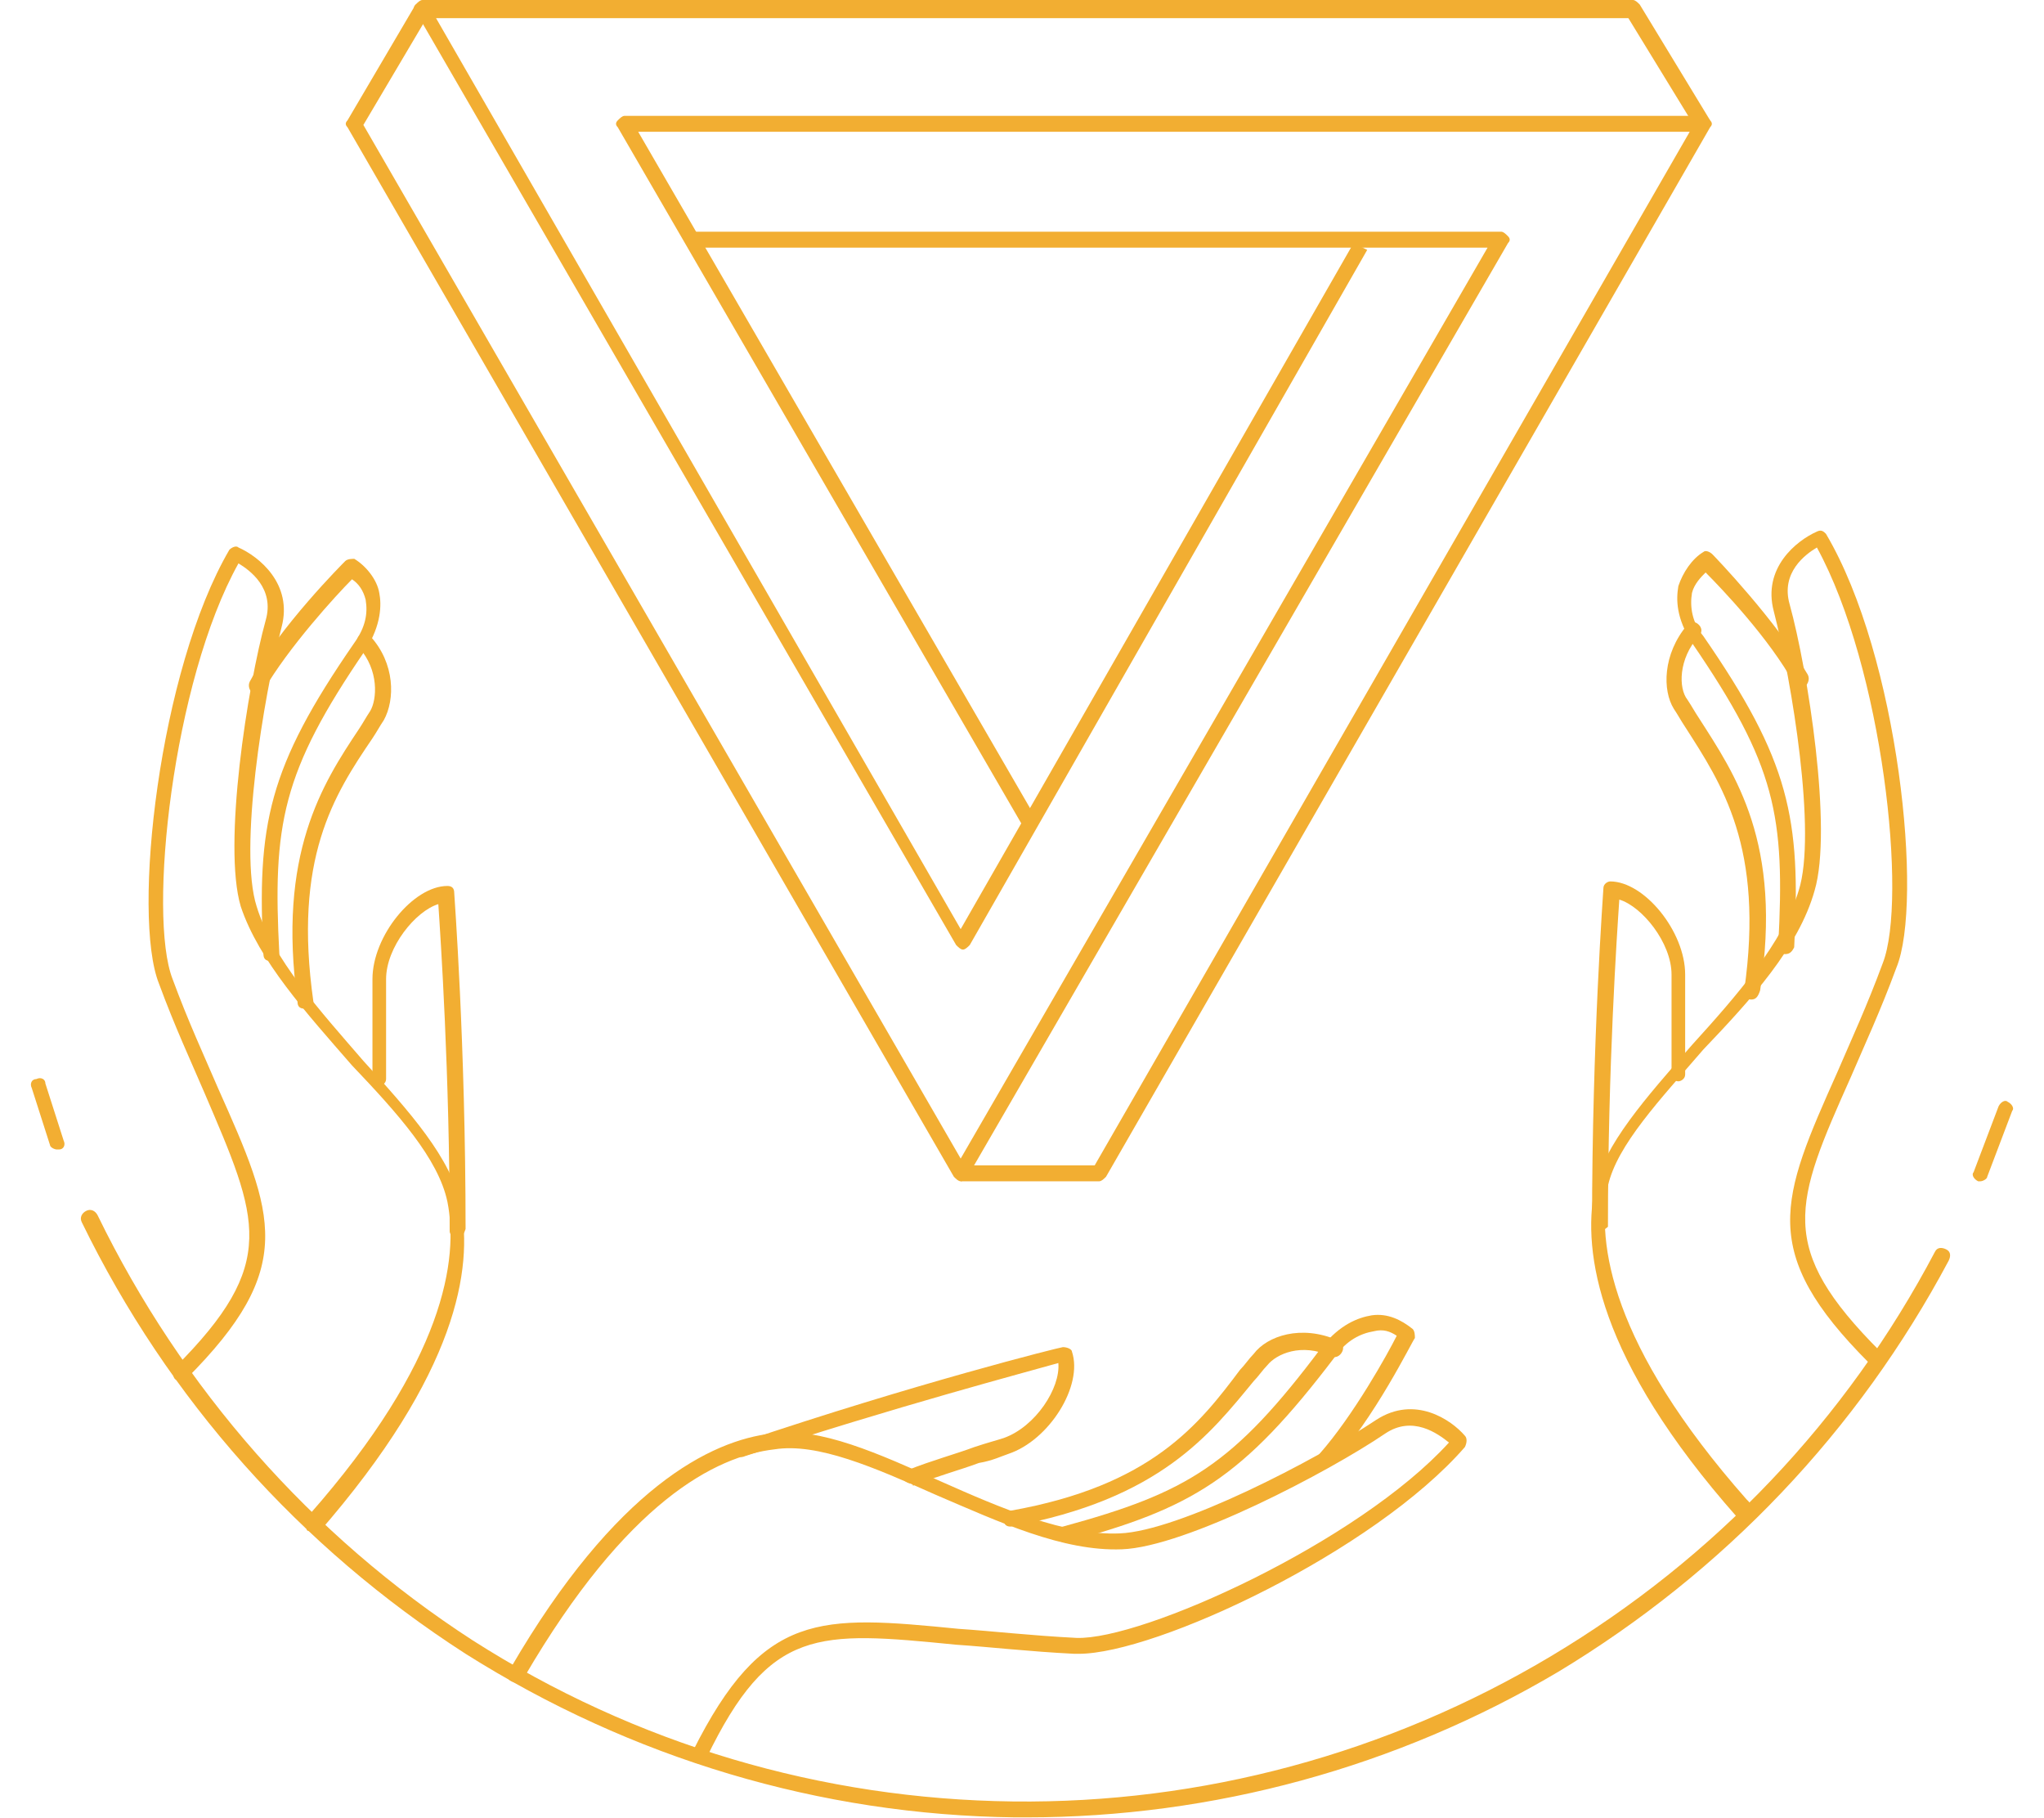
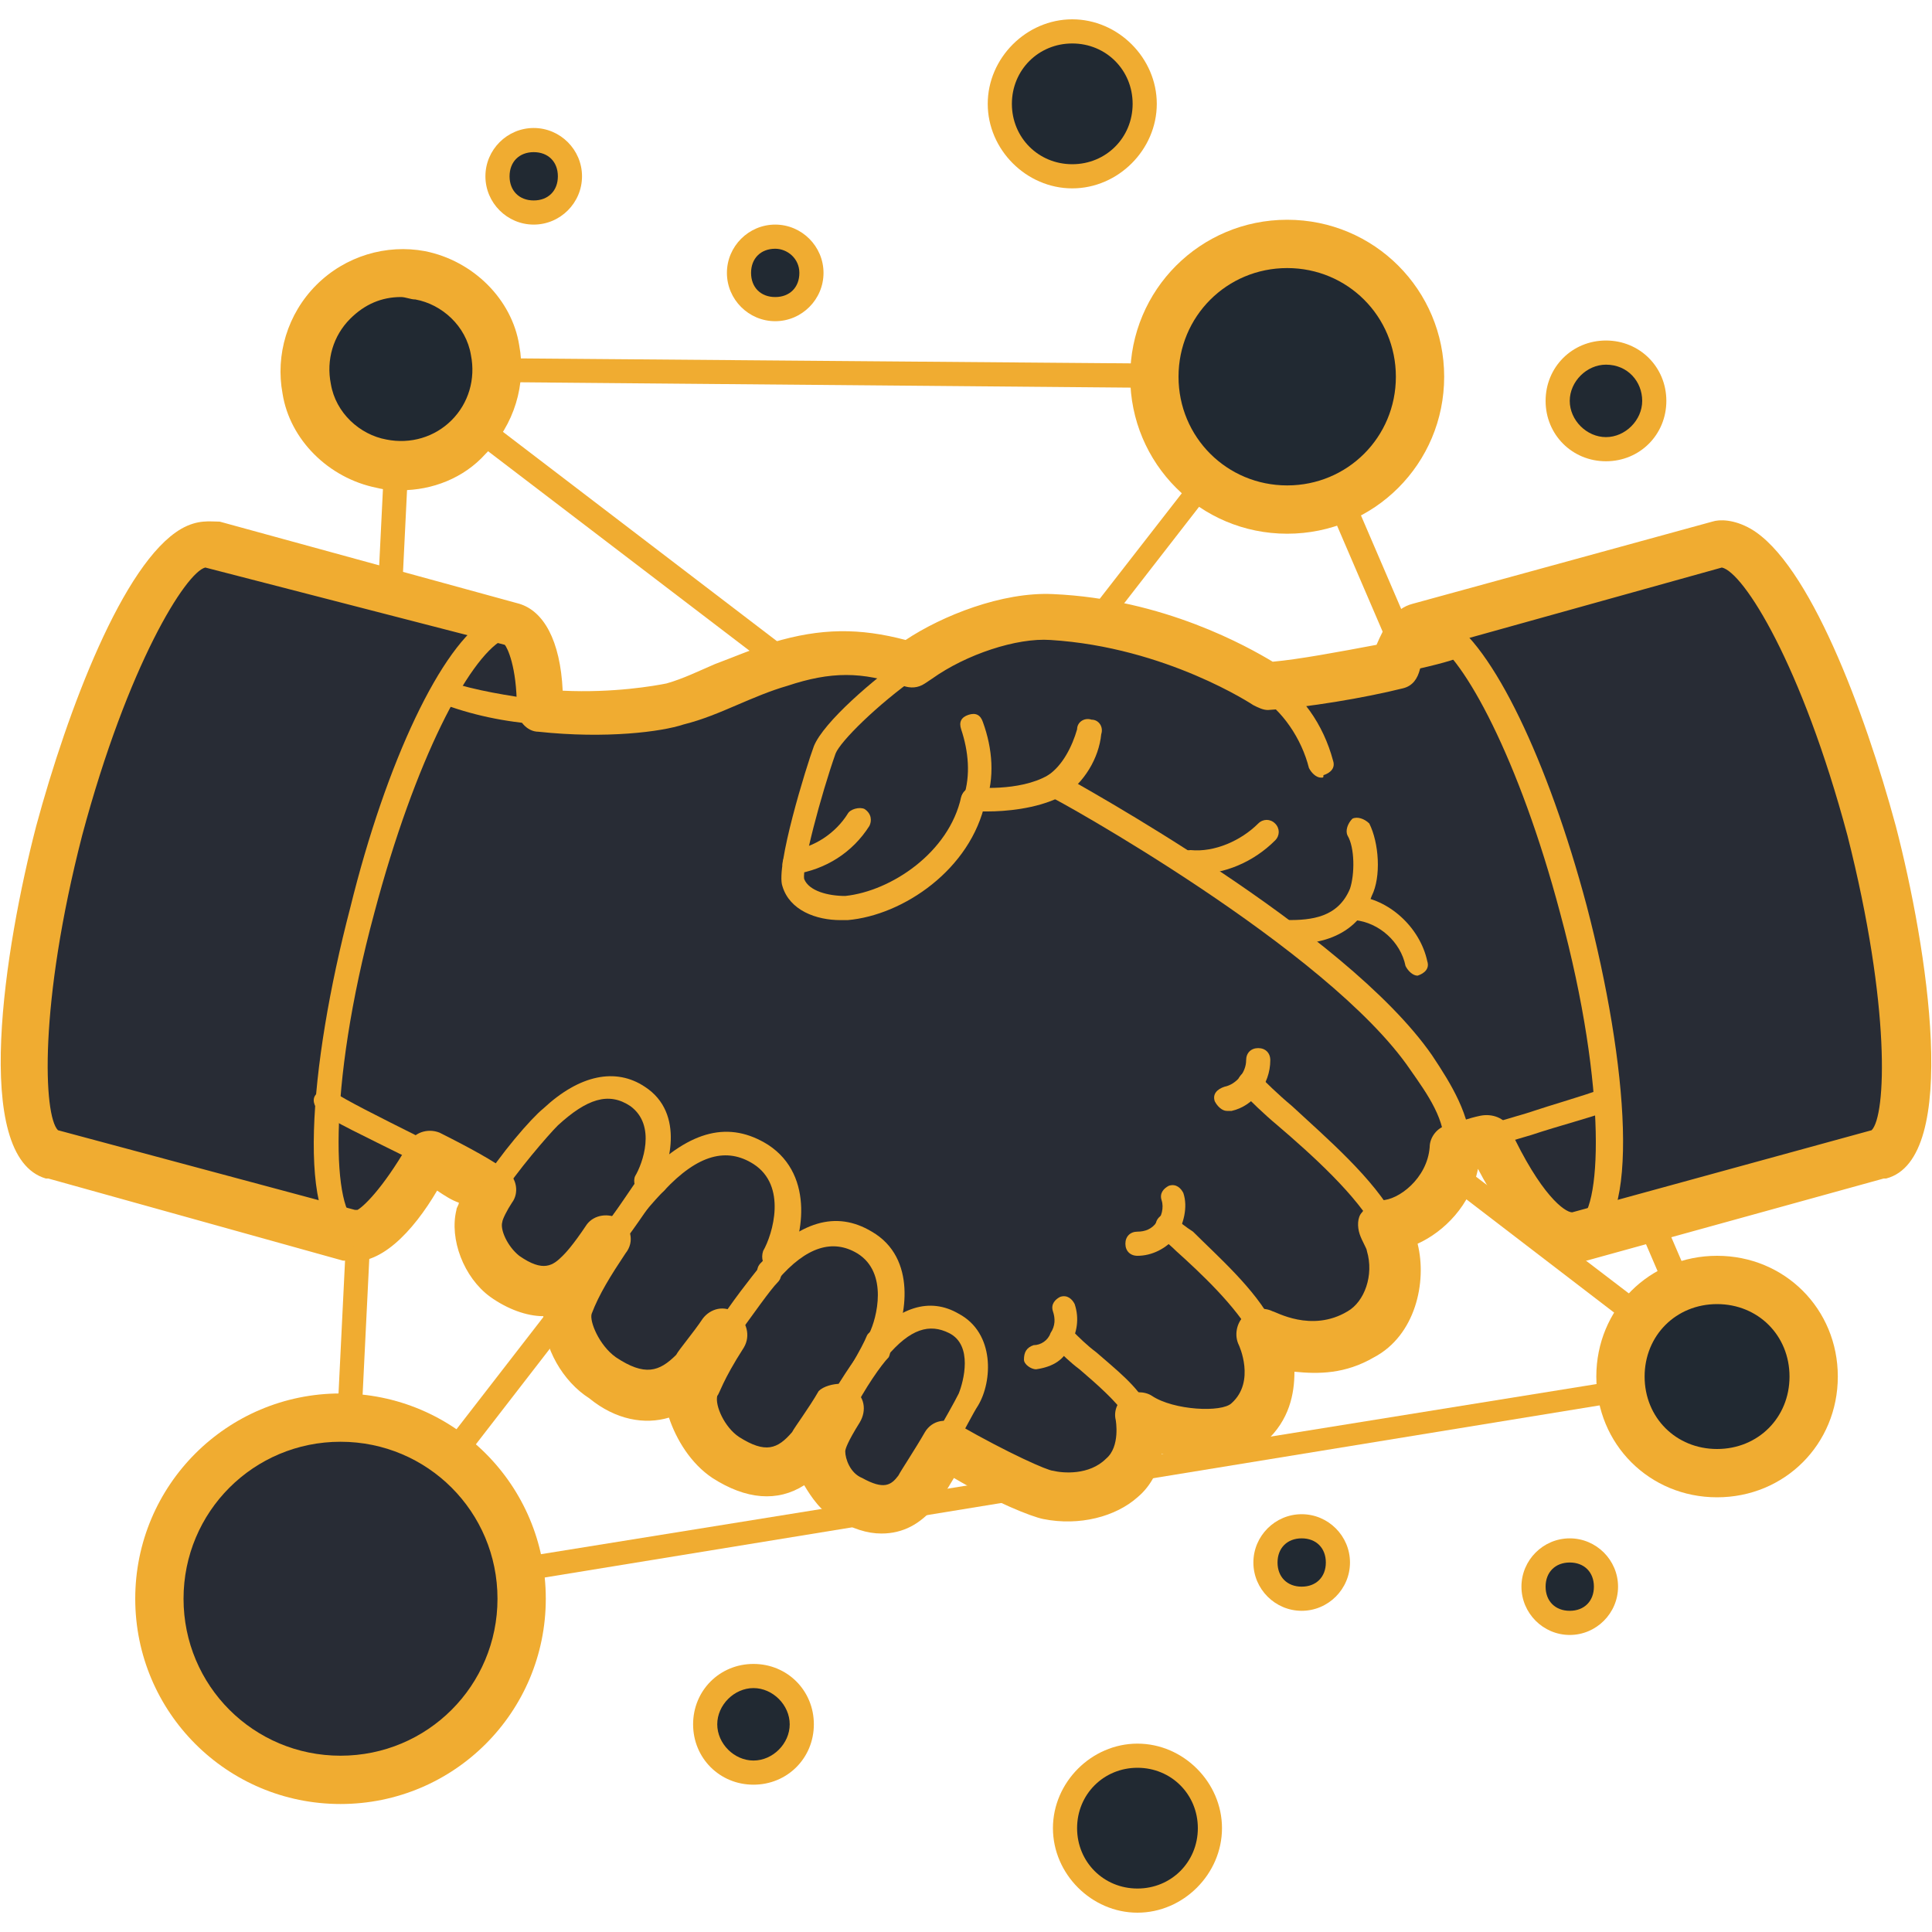
- <svg xmlns="http://www.w3.org/2000/svg" version="1.1" id="Слой_1" x="0px" y="0px" viewBox="0 0 90 80" enable-background="new 0 0 90 80" xml:space="preserve">
-   <g id="XMLID_6150_">
-     <path id="XMLID_6170_" fill="#F2AE32" d="M45.2,80c-0.2,0-0.4,0-0.5,0c-8.6-0.1-16.9-2.6-24.2-7.2C13.2,68.1,7.4,61.6,3.6,53.8   c-0.1-0.2,0-0.4,0.2-0.5c0.2-0.1,0.4,0,0.5,0.2c3.7,7.6,9.4,14.1,16.5,18.7c7.2,4.6,15.4,7,23.8,7.1c8.3,0.1,16.5-2.1,23.7-6.4   c7.2-4.3,13-10.4,16.9-17.8c0.1-0.2,0.3-0.2,0.5-0.1c0.2,0.1,0.2,0.3,0.1,0.5c-4,7.5-9.9,13.7-17.2,18.1C61.5,77.8,53.4,80,45.2,80   z" />
-     <path id="XMLID_6169_" fill="#F2AE32" d="M2.5,50.6c-0.1,0-0.3-0.1-0.3-0.2l-0.8-2.5c-0.1-0.2,0-0.4,0.2-0.4c0.2-0.1,0.4,0,0.4,0.2   l0.8,2.5c0.1,0.2,0,0.4-0.2,0.4C2.6,50.6,2.6,50.6,2.5,50.6z" />
-     <path id="XMLID_6168_" fill="#F2AE32" d="M87.2,52c0,0-0.1,0-0.1,0c-0.2-0.1-0.3-0.3-0.2-0.4l1.1-2.9c0.1-0.2,0.3-0.3,0.4-0.2   c0.2,0.1,0.3,0.3,0.2,0.4l-1.1,2.9C87.5,51.9,87.3,52,87.2,52z" />
-     <path id="XMLID_6167_" fill="none" d="M7.8,60.2" />
-     <path id="XMLID_6166_" fill="none" d="M13.7,67" />
-     <g id="Рука">
-       <path id="XMLID_6165_" fill="#F2AE32" d="M13.7,67.4c-0.1,0-0.2,0-0.2-0.1c-0.1-0.1-0.2-0.3,0-0.5l0.1-0.1    c6-6.8,6.6-11.3,6.1-13.8c-0.4-1.9-2.2-3.9-4.2-6c-2-2.3-4.1-4.6-4.9-7c-0.8-2.7,0.3-9.7,1.1-12.6c0.4-1.4-0.7-2.2-1.2-2.5    c-2.9,5.2-4,15.5-2.9,18.3c0.7,1.9,1.4,3.4,2,4.8c2.5,5.6,3.5,7.9-1.4,12.8c-0.1,0.1-0.4,0.1-0.5,0c-0.1-0.1-0.1-0.4,0-0.5    c4.6-4.6,3.7-6.5,1.3-12.1c-0.6-1.4-1.3-2.9-2-4.8c-1.2-3,0-13.8,3.1-19.1c0.1-0.1,0.3-0.2,0.4-0.1c0.9,0.4,2.4,1.6,1.9,3.5    c-0.8,3.1-1.9,9.8-1.1,12.3c0.7,2.3,2.8,4.6,4.7,6.8c2,2.2,3.9,4.3,4.3,6.4c0.5,2.7-0.1,7.3-6.3,14.4l-0.1,0.1    C13.8,67.3,13.7,67.4,13.7,67.4z" />
-       <path id="XMLID_6164_" fill="#F2AE32" d="M11.9,42.3c-0.2,0-0.3-0.1-0.3-0.3c-0.3-5.7,0.2-8.2,4-13.7c0.5-0.7,0.6-1.3,0.5-1.9    c-0.1-0.4-0.3-0.7-0.6-0.9c-0.7,0.7-2.8,3-3.9,4.9c-0.1,0.2-0.3,0.2-0.5,0.1C11,30.4,10.9,30.2,11,30c1.3-2.4,4.1-5.2,4.2-5.3    c0.1-0.1,0.3-0.1,0.4-0.1c0.5,0.3,1,0.9,1.1,1.5c0.1,0.5,0.1,1.4-0.6,2.5C12.4,34,12,36.3,12.3,42C12.3,42.2,12.1,42.3,11.9,42.3    C11.9,42.3,11.9,42.3,11.9,42.3z" />
-       <path id="XMLID_6163_" fill="#F2AE32" d="M13.4,44.4c-0.2,0-0.3-0.1-0.3-0.3c-0.9-6.5,1.1-9.6,2.7-12c0.2-0.3,0.3-0.5,0.5-0.8    c0.3-0.5,0.4-1.8-0.5-2.8c-0.1-0.1-0.1-0.4,0-0.5c0.1-0.1,0.4-0.1,0.5,0c1.1,1.2,1.1,2.8,0.6,3.7c-0.2,0.3-0.3,0.5-0.5,0.8    c-1.7,2.5-3.5,5.3-2.6,11.6C13.8,44.2,13.6,44.3,13.4,44.4C13.4,44.4,13.4,44.4,13.4,44.4z" />
-       <path id="XMLID_6162_" fill="#F2AE32" d="M20.1,54.5c-0.2,0-0.3-0.2-0.3-0.3c0-7-0.4-12.9-0.5-14.4c-1,0.3-2.3,1.9-2.3,3.3l0,1.3    c0,0.9,0,2,0,3.1c0,0.2-0.2,0.3-0.3,0.3s-0.3-0.2-0.3-0.3c0-1.1,0-2.2,0-3.1l0-1.3c0-1.9,1.8-4.1,3.3-4.1c0.2,0,0.3,0.1,0.3,0.3    c0,0.1,0.5,6.6,0.5,14.8C20.4,54.4,20.3,54.5,20.1,54.5z" />
+ <svg xmlns="http://www.w3.org/2000/svg" version="1.1" id="Слой_1" x="0px" y="0px" viewBox="40 -30 80 80" enable-background="new 40 -30 80 80" xml:space="preserve">
+   <path fill="#F0AC31" d="M54.1,36.7c-0.2,0-0.3-0.1-0.4-0.2c-0.1-0.2-0.1-0.4,0-0.6L79.1,3.1L56.3-14.3c-0.2-0.1-0.2-0.4-0.2-0.6  c0.1-0.2,0.3-0.3,0.5-0.3c0,0,0,0,0,0l36.7,0.3c0.2,0,0.4,0.1,0.4,0.3c0.1,0.2,0.1,0.4-0.1,0.5l-13.2,17l30.9,23.6  c0.2,0.1,0.2,0.3,0.2,0.5c0,0.2-0.2,0.3-0.4,0.4L54.1,36.7C54.2,36.7,54.1,36.7,54.1,36.7z M79.9,3.7L55.3,35.5l54.6-8.8L79.9,3.7z   M58.1-14.2L79.7,2.3l12.6-16.2L58.1-14.2z" />
+   <path fill="#F0AC31" d="M111.1,27.5c-0.2,0-0.4-0.1-0.5-0.3L92.8-14.2c-0.1-0.3,0-0.5,0.3-0.7c0.3-0.1,0.5,0,0.7,0.3l17.8,41.4  c0.1,0.3,0,0.5-0.3,0.7C111.2,27.5,111.2,27.5,111.1,27.5z" />
+   <path fill="#F0AC31" d="M54.1,36.7C54.1,36.7,54.1,36.7,54.1,36.7c-0.3,0-0.5-0.2-0.5-0.5l2.5-50.9c0-0.3,0.2-0.5,0.5-0.5  c0.3,0,0.5,0.2,0.5,0.5l-2.5,50.9C54.6,36.5,54.4,36.7,54.1,36.7z" />
+   <g>
+     <path fill="none" stroke="#F0AC31" stroke-linecap="round" stroke-linejoin="round" stroke-miterlimit="10" d="M76.4,25.5" />
+     <path fill="#F0AC31" d="M70,25.8c-0.1,0-0.2,0-0.3-0.1c-0.2-0.2-0.3-0.5-0.1-0.7c0.9-1.2,1.8-2.7,2.1-3.2c0.1-0.2,0.4-0.3,0.7-0.2   c0.2,0.1,0.3,0.4,0.2,0.7c-0.3,0.6-1.3,2.1-2.1,3.3C70.3,25.7,70.1,25.8,70,25.8z" />
+     <g>
+       <path fill="#282C35" d="M73.6,30c-0.8,1-1.9,1.4-3.5,0.3c-0.9-0.6-1.5-1.8-1.3-2.7c0.1-0.6,0.6-1.5,1.2-2.4c0,0-0.9,1.3-1.2,1.6    c-0.9,1-2.1,1.4-3.8,0.3c-1-0.7-1.7-2.1-1.4-3c0.4-1,1-1.9,1.5-2.7l0,0c-0.5,0.6-0.9,1.1-1.1,1.4c-0.8,0.8-1.8,1.1-3.1,0.1    c-0.8-0.6-1.2-1.7-1-2.5c0.1-0.3,0.5-1,0.5-1c-0.4-0.3-1.4-0.9-2.6-1.5l0,0c-1.2,2.2-2.4,3.5-3.3,3.2l0,0l-12.4-3.4l0,0    c-1.7-0.5-1.5-6.5,0.3-13.4s4.7-12.2,6.3-11.8l12.4,3.4c0.7,0.2,1.1,1.6,1.1,3.6l0,0c2.7,0.2,4.9-0.1,5.6-0.3    c1.5-0.5,2.9-1.2,4.3-1.7c2-0.6,3.5-0.6,5.4,0.1l0,0c0.1-0.1,0.2-0.2,0.3-0.2c1.5-1,3.8-1.9,5.5-1.8c5.1,0.2,8.9,2.8,8.9,2.8    c1.3,0,3.5-0.4,5.4-0.9l0,0c0.2-0.8,0.5-1.5,1-1.6l12.4-3.4c1.7-0.5,4.5,4.8,6.3,11.8s2,13,0.3,13.4l0,0l-12.4,3.4l0,0    c-1,0.3-2.4-1.3-3.7-4.1l0,0c-0.5,0.2-1,0.3-1.4,0.4l0,0c-0.1,1.8-1.6,3.2-2.9,3.2c0,0,0.3,0.6,0.3,0.9c0.3,1.3-0.1,3-1.3,3.7    c-2.1,1.2-4.1,0-4.1,0c0.2,0.4,0.9,2.4-0.5,3.6c-0.9,0.8-3.5,0.6-4.6-0.2c0,0,0.3,1.6-0.7,2.5c-0.8,0.8-2.1,0.9-3.1,0.7    c-0.3,0-2-0.7-4.2-2c0,0-0.9,1.6-1.2,1.9c-0.6,0.8-1.5,1.2-2.8,0.4c-0.7-0.5-1.3-1.4-1.1-2.2c0.1-0.4,0.4-1,0.8-1.6    C74.8,28.3,73.8,29.7,73.6,30" />
+       <path fill="#F0AC31" d="M76.5,33.5c-0.6,0-1.2-0.2-1.9-0.6c-0.6-0.3-1-0.9-1.3-1.4c-1.1,0.7-2.4,0.6-3.8-0.3    c-0.9-0.6-1.5-1.6-1.8-2.5c-1,0.3-2.2,0.1-3.3-0.8c-1.1-0.7-1.9-2.1-1.9-3.4c-0.7,0-1.5-0.3-2.2-0.8c-1.1-0.8-1.7-2.4-1.4-3.6    c0-0.1,0.1-0.2,0.1-0.3c-0.3-0.1-0.6-0.3-0.9-0.5c-1,1.7-2.4,3.2-3.8,2.9c0,0-0.1,0-0.1,0L42,18.8c0,0-0.1,0-0.1,0    c-3.1-0.9-1.7-9.6-0.4-14.6c1.3-4.8,3.6-10.9,6-12.3c0.7-0.4,1.2-0.3,1.6-0.3L61.5-5c1,0.3,1.7,1.5,1.8,3.6    c2.1,0.1,3.8-0.2,4.3-0.3c0.7-0.2,1.3-0.5,2-0.8c0.8-0.3,1.5-0.6,2.4-0.9c2-0.6,3.6-0.6,5.5-0.1c1.5-1,4-2,6.1-1.9    c4.6,0.2,8.1,2.2,9.1,2.8C93.8-2.7,95.4-3,97-3.3C97.3-4,97.7-4.8,98.5-5l12.4-3.4c0.3-0.1,0.9-0.1,1.6,0.3    c2.4,1.4,4.7,7.5,6,12.3c1.3,5,2.7,13.8-0.4,14.6c0,0-0.1,0-0.1,0l-12.3,3.4c0,0-0.1,0-0.1,0c-1.7,0.4-3.3-1.7-4.4-3.8    c0,0,0,0,0,0c-0.3,1.5-1.4,2.6-2.5,3.1c0.4,1.6-0.1,3.8-1.8,4.7c-1.2,0.7-2.3,0.7-3.3,0.6c0,0.9-0.2,2-1.2,2.9    c-1,0.9-2.8,0.9-4.3,0.5c-0.1,0.6-0.4,1.3-1,1.8c-0.9,0.8-2.4,1.2-3.9,0.9c-0.5-0.1-2-0.7-3.7-1.7c-0.3,0.5-0.6,1-0.8,1.2    C78.1,33.1,77.4,33.5,76.5,33.5z M74.8,27.3c0.2,0,0.4,0,0.5,0.2c0.5,0.3,0.6,0.9,0.3,1.4C75.1,29.7,75,30,75,30.1    c0,0.3,0.2,0.9,0.7,1.1c0.9,0.5,1.2,0.3,1.5-0.1c0.1-0.2,0.7-1.1,1.1-1.8c0.3-0.5,0.9-0.6,1.4-0.3c2.1,1.2,3.7,1.9,3.9,1.9    c0.4,0.1,1.5,0.2,2.2-0.5c0.6-0.5,0.4-1.6,0.4-1.6c-0.1-0.4,0.1-0.8,0.4-1c0.3-0.2,0.8-0.2,1.1,0c0.9,0.6,2.9,0.7,3.3,0.3    c1-0.9,0.3-2.4,0.3-2.4c-0.2-0.4-0.1-0.9,0.2-1.2c0.3-0.3,0.8-0.4,1.2-0.2c0.1,0,1.6,0.9,3.1,0c0.7-0.4,1.1-1.5,0.8-2.5    c0-0.1-0.2-0.4-0.3-0.7c-0.1-0.3-0.1-0.7,0.1-0.9c0.2-0.3,0.5-0.5,0.8-0.5c0.7,0,1.9-0.9,2-2.2c0-0.4,0.3-0.8,0.7-0.9    c0.4-0.1,0.9-0.3,1.4-0.4c0.5-0.1,1,0.1,1.2,0.5c1.3,2.8,2.3,3.5,2.6,3.5l12.4-3.4c0,0,0,0,0,0c0.6-0.6,0.8-5.1-1-12.2    c-1.9-7.1-4.3-10.9-5.2-11.1L99.1-3.1c-0.1,0.1-0.2,0.4-0.3,0.8c-0.1,0.4-0.3,0.7-0.7,0.8c0,0,0,0,0,0c-1.6,0.4-4,0.8-5.6,0.9    c-0.2,0-0.4-0.1-0.6-0.2c0,0-3.6-2.4-8.4-2.7c-1.4-0.1-3.5,0.6-4.9,1.6l-0.3,0.2c-0.3,0.2-0.6,0.2-0.9,0.1c-1.7-0.6-3-0.6-4.8,0    c-0.7,0.2-1.4,0.5-2.1,0.8c-0.7,0.3-1.4,0.6-2.2,0.8c-0.9,0.3-3.2,0.6-6,0.3c-0.5,0-0.9-0.5-0.9-1c0-1.7-0.4-2.5-0.5-2.6L48.5-6.5    c-0.8,0.2-3.2,4-5.1,11.1c-1.8,7-1.6,11.6-1,12.2l12.3,3.3c0,0,0.1,0,0.1,0c0.2-0.1,1-0.8,2.1-2.7c0,0,0,0,0,0    c0.2-0.5,0.8-0.7,1.3-0.5c0,0,0,0,0,0c1.2,0.6,2.3,1.2,2.8,1.6c0.4,0.3,0.5,0.9,0.2,1.3c-0.2,0.3-0.4,0.7-0.4,0.8    c-0.1,0.3,0.2,1,0.7,1.4c1,0.7,1.4,0.4,1.8,0c0.1-0.1,0.4-0.4,1-1.3c0,0,0,0,0,0l0,0c0,0,0,0,0,0c0.3-0.4,0.9-0.5,1.4-0.2    c0.4,0.3,0.6,0.9,0.2,1.4c-0.6,0.9-1.1,1.7-1.4,2.5c-0.1,0.3,0.3,1.3,1,1.8c1.2,0.8,1.8,0.6,2.5-0.1c0.1-0.2,0.7-0.9,1.1-1.5    c0.3-0.4,0.9-0.6,1.4-0.2c0.4,0.3,0.6,0.9,0.3,1.4c-0.9,1.4-1,1.9-1.1,2c-0.1,0.4,0.3,1.3,0.9,1.7c1.1,0.7,1.6,0.5,2.2-0.2    c0.1-0.2,0.7-1,1.1-1.7C74.1,27.4,74.5,27.3,74.8,27.3z" />
    </g>
-     <g id="Рука_1_">
-       <path id="XMLID_6161_" fill="#F2AE32" d="M76.9,67c-0.1,0-0.2,0-0.3-0.1l-0.1-0.1c-6.2-7-6.8-11.7-6.3-14.4c0.4-2,2.3-4.1,4.3-6.4    c2-2.2,4-4.5,4.7-6.8c0.8-2.5-0.3-9.2-1.1-12.3c-0.5-1.9,1-3.1,1.9-3.5c0.2-0.1,0.3,0,0.4,0.1c3.2,5.4,4.3,16.2,3.1,19.1    c-0.7,1.9-1.4,3.4-2,4.8c-2.5,5.6-3.3,7.5,1.3,12.1c0.1,0.1,0.1,0.4,0,0.5c-0.1,0.1-0.4,0.1-0.5,0c-4.9-4.9-3.9-7.2-1.4-12.8    c0.6-1.4,1.3-2.9,2-4.8c1.1-2.8,0-13-2.9-18.3c-0.5,0.3-1.6,1.1-1.2,2.5c0.8,2.9,1.9,9.9,1.1,12.6c-0.7,2.5-2.8,4.8-4.9,7    c-1.9,2.2-3.8,4.2-4.2,6c-0.5,2.5,0.1,7,6.1,13.8l0.1,0.1c0.1,0.1,0.1,0.4,0,0.5C77,67,76.9,67,76.9,67z" />
-       <path id="XMLID_6160_" fill="#F2AE32" d="M78.6,42C78.6,42,78.6,42,78.6,42c-0.2,0-0.4-0.2-0.3-0.4c0.3-5.7-0.1-7.9-3.8-13.3    c-0.7-1.1-0.7-1.9-0.6-2.5c0.2-0.6,0.6-1.2,1.1-1.5c0.1-0.1,0.3,0,0.4,0.1c0.1,0.1,2.8,2.9,4.2,5.3c0.1,0.2,0,0.4-0.1,0.5    c-0.2,0.1-0.4,0-0.5-0.1c-1.1-2-3.2-4.2-3.9-4.9c-0.2,0.2-0.5,0.5-0.6,0.9c-0.1,0.6,0,1.3,0.5,1.9c3.8,5.5,4.3,8,4,13.7    C78.9,41.9,78.8,42,78.6,42z" />
-       <path id="XMLID_6159_" fill="#F2AE32" d="M77.1,44C77.1,44,77.1,44,77.1,44c-0.2,0-0.4-0.2-0.3-0.4c0.9-6.3-1-9.1-2.6-11.6    c-0.2-0.3-0.3-0.5-0.5-0.8c-0.5-0.8-0.5-2.4,0.6-3.7c0.1-0.1,0.3-0.2,0.5,0c0.1,0.1,0.2,0.3,0,0.5c-0.9,1-0.9,2.3-0.5,2.8    c0.2,0.3,0.3,0.5,0.5,0.8c1.6,2.5,3.7,5.5,2.7,12C77.4,43.9,77.3,44,77.1,44z" />
-       <path id="XMLID_6158_" fill="#F2AE32" d="M70.4,54.2c-0.2,0-0.3-0.2-0.3-0.3c0-8.1,0.5-14.7,0.5-14.8c0-0.2,0.2-0.3,0.3-0.3    c1.5,0,3.3,2.2,3.3,4.1l0,1.3c0,0.9,0,2,0,3.1c0,0.2-0.2,0.3-0.3,0.3c-0.2,0-0.3-0.2-0.3-0.3c0-1.1,0-2.2,0-3.1l0-1.3    c0-1.4-1.3-3-2.3-3.3c-0.1,1.5-0.5,7.3-0.5,14.4C70.8,54,70.6,54.2,70.4,54.2z" />
+     <path fill="#F0AC31" d="M54.6,21.6c0,0-0.1,0-0.1,0c-2.3-0.6-1.7-7.5,0-14C56,1.5,58.3-3.3,60.2-4.4c0.4-0.2,0.8-0.3,1.2-0.2   c0.3,0.1,0.4,0.3,0.4,0.6c-0.1,0.3-0.3,0.4-0.6,0.4c-0.1,0-0.3,0-0.4,0.1c-1.4,0.8-3.6,4.9-5.3,11.3c-2,7.4-1.7,12.5-0.7,12.8   c0.3,0.1,0.4,0.3,0.4,0.6C55,21.5,54.8,21.6,54.6,21.6z" />
+     <g>
+       <path fill="#F0AC31" d="M62.4,0C62.4,0,62.3,0,62.4,0c-1.5-0.1-2.9-0.4-4.2-0.9c-0.3-0.1-0.4-0.4-0.3-0.6c0.1-0.3,0.4-0.4,0.6-0.3    C59.7-1.4,61-1.2,62.4-1c0.3,0,0.5,0.3,0.5,0.5C62.8-0.2,62.6,0,62.4,0z" />
    </g>
-     <g id="Рука_2_">
-       <path id="XMLID_6157_" fill="#F2AE32" d="M30.9,77.6c-0.1,0-0.1,0-0.2,0c-0.2-0.1-0.2-0.3-0.2-0.5c3.1-6.2,5.6-6,11.7-5.4    c1.5,0.1,3.2,0.3,5.2,0.4c2.9,0.1,12.4-4.2,16.4-8.6c-0.5-0.4-1.6-1.2-2.8-0.4c-2.5,1.7-8.8,5-11.6,5.1c-2.6,0.1-5.4-1.2-8.2-2.4    c-2.7-1.2-5.2-2.3-7.1-2c-2.6,0.3-6.5,2.3-11,10L23,73.9c-0.1,0.2-0.3,0.2-0.5,0.1c-0.2-0.1-0.2-0.3-0.1-0.5l0.1-0.1    c4.6-7.9,8.8-10,11.5-10.3c2.1-0.3,4.7,0.9,7.4,2.1c2.7,1.2,5.5,2.4,7.9,2.3c2.6-0.1,8.6-3.2,11.3-5c1.7-1.1,3.3,0,3.9,0.7    c0.1,0.1,0.1,0.3,0,0.5c-4,4.6-13.6,9.1-17,9.1c-0.1,0-0.1,0-0.2,0c-2-0.1-3.7-0.3-5.2-0.4c-6.1-0.6-8.2-0.8-11,5    C31.1,77.6,31,77.6,30.9,77.6z" />
-       <path id="XMLID_6156_" fill="#F2AE32" d="M46.9,67.9c-0.2,0-0.3-0.1-0.3-0.3c-0.1-0.2,0.1-0.4,0.2-0.4c5.5-1.5,7.5-2.7,11.4-7.9    c0.8-1,1.6-1.3,2.2-1.4c0.7-0.1,1.3,0.2,1.8,0.6c0.1,0.1,0.1,0.3,0.1,0.4c-0.1,0.1-1.8,3.6-3.7,5.6c-0.1,0.1-0.3,0.2-0.5,0    c-0.1-0.1-0.2-0.3,0-0.5c1.5-1.7,3-4.4,3.4-5.2c-0.3-0.2-0.6-0.3-1-0.2c-0.6,0.1-1.2,0.4-1.7,1.1C54.7,65.1,52.5,66.4,46.9,67.9    C47,67.9,46.9,67.9,46.9,67.9z" />
-       <path id="XMLID_6155_" fill="#F2AE32" d="M44.5,67.2c-0.2,0-0.3-0.1-0.3-0.3c0-0.2,0.1-0.4,0.3-0.4c6.2-1.1,8.3-3.8,10.1-6.2    c0.2-0.2,0.4-0.5,0.6-0.7c0.6-0.8,2.1-1.3,3.7-0.6c0.2,0.1,0.3,0.3,0.2,0.5c-0.1,0.2-0.3,0.3-0.5,0.2c-1.3-0.6-2.4-0.1-2.8,0.4    c-0.2,0.2-0.4,0.5-0.6,0.7C53.3,63.1,51.1,66,44.5,67.2C44.6,67.2,44.5,67.2,44.5,67.2z" />
-       <path id="XMLID_6154_" fill="#F2AE32" d="M40.1,65.3c-0.1,0-0.3-0.1-0.3-0.2c-0.1-0.2,0-0.4,0.2-0.4c1-0.4,2.1-0.7,2.9-1    c0.6-0.2,1-0.3,1.3-0.4c1.4-0.5,2.5-2.2,2.4-3.3c-1.4,0.4-7.1,1.9-13.8,4.1c-0.2,0.1-0.4,0-0.4-0.2c-0.1-0.2,0-0.4,0.2-0.4    c7.7-2.6,14.1-4.2,14.2-4.2c0.2,0,0.4,0.1,0.4,0.2c0.5,1.5-1,3.9-2.8,4.5c-0.3,0.1-0.7,0.3-1.3,0.4c-0.8,0.3-1.9,0.6-2.9,1    C40.2,65.3,40.1,65.3,40.1,65.3z" />
-     </g>
-     <g id="Фигура">
-       <path id="XMLID_6153_" fill="#F2AE32" d="M42.4,41.8c-0.1,0-0.2-0.1-0.3-0.2L18.3,0.5c-0.1-0.1-0.1-0.2,0-0.3S18.5,0,18.6,0h53.3    c0.1,0,0.2,0.1,0.3,0.2l3.1,5.1l-0.6,0.4l-3-4.9H19.2l23.1,40.1l17.3-30.2l0.6,0.3L42.7,41.6C42.6,41.7,42.5,41.8,42.4,41.8    L42.4,41.8z" />
-       <path id="XMLID_6152_" fill="#F2AE32" d="M42.3,52L42.3,52c-0.1,0-0.2-0.1-0.3-0.2L15.3,5.6c-0.1-0.1-0.1-0.2,0-0.3l3-5.1l0.6,0.4    L16,5.5L42.3,51l23.2-40.1l-34.9,0v-0.7l35.5,0c0.1,0,0.2,0.1,0.3,0.2s0.1,0.2,0,0.3L42.6,51.8C42.5,51.9,42.4,52,42.3,52z" />
-       <path id="XMLID_6151_" fill="#F2AE32" d="M48.4,52h-6.1v-0.7h5.9L74.4,5.8l-46.3,0L45.6,36L45,36.3L27.2,5.6    c-0.1-0.1-0.1-0.2,0-0.3c0.1-0.1,0.2-0.2,0.3-0.2l47.5,0c0.1,0,0.2,0.1,0.3,0.2c0.1,0.1,0.1,0.2,0,0.3L48.7,51.8    C48.6,51.9,48.5,52,48.4,52z" />
-     </g>
+     <path fill="#F0AC31" d="M57.8,18.4c-0.1,0-0.1,0-0.2-0.1l-0.8-0.4c-1.6-0.8-3.1-1.5-3.6-1.9c-0.2-0.2-0.3-0.5-0.1-0.7   c0.2-0.2,0.5-0.3,0.7-0.1c0.4,0.3,2,1.1,3.4,1.8l0.9,0.4c0.2,0.1,0.3,0.4,0.2,0.7C58.2,18.3,58,18.4,57.8,18.4z" />
+     <path fill="#F0AC31" d="M70,25.8c-0.1,0-0.2,0-0.3-0.1c-0.2-0.2-0.3-0.5-0.1-0.7c0.7-1.1,1.5-2.1,1.9-2.6c0.2-0.2,0.5-0.2,0.7,0   c0.2,0.2,0.2,0.5,0,0.7c-0.3,0.3-1,1.3-1.8,2.4C70.3,25.7,70.1,25.8,70,25.8z" />
+     <path fill="#F0AC31" d="M60.4,19.9c-0.1,0-0.2,0-0.3-0.1c-0.2-0.1-0.3-0.5-0.2-0.7c0.8-1.3,2.1-2.8,2.6-3.2c1.5-1.4,3-1.7,4.2-0.9   c1.7,1.1,1,3.4,0.5,4.2c-0.1,0.2-0.5,0.3-0.7,0.2c-0.2-0.1-0.3-0.5-0.2-0.7c0.3-0.5,0.9-2.1-0.2-2.9c-0.9-0.6-1.8-0.3-3,0.8   c-0.4,0.4-1.7,1.9-2.4,3C60.8,19.8,60.6,19.9,60.4,19.9z" />
+     <path fill="#F0AC31" d="M65.2,21.9c-0.1,0-0.2,0-0.3-0.1c-0.2-0.2-0.3-0.5-0.1-0.7c0.7-0.9,1.4-2,1.7-2.4c0.1-0.2,0.5-0.3,0.7-0.2   c0.2,0.1,0.3,0.5,0.2,0.7c-0.3,0.4-1,1.5-1.7,2.4C65.5,21.8,65.3,21.9,65.2,21.9z" />
+     <path fill="#F0AC31" d="M65.2,21.9c-0.1,0-0.2,0-0.3-0.1c-0.2-0.2-0.3-0.5-0.1-0.7c0.8-1.1,1.6-2.1,2-2.5c0.2-0.2,0.5-0.2,0.7,0   c0.2,0.2,0.2,0.5,0,0.7c-0.4,0.4-1.2,1.3-1.9,2.4C65.5,21.8,65.3,21.9,65.2,21.9z" />
+     <path fill="#F0AC31" d="M76.4,26c-0.1,0-0.2,0-0.2-0.1c-0.2-0.1-0.3-0.4-0.2-0.7c0.3-0.6,0.8-2.5-0.5-3.3c-1-0.6-2.1-0.3-3.3,1.1   c-0.2,0.2-0.5,0.2-0.7,0c-0.2-0.2-0.2-0.5,0-0.7c1.6-1.7,3.1-2.2,4.6-1.3c1.9,1.1,1.4,3.6,0.9,4.6C76.8,25.9,76.6,26,76.4,26z" />
+     <path fill="#F0AC31" d="M72.1,22.6c-0.1,0-0.2,0-0.3-0.1c-0.2-0.1-0.3-0.4-0.2-0.7c0.4-0.7,1-2.7-0.4-3.6c-1.1-0.7-2.3-0.4-3.7,1.1   c-0.2,0.2-0.5,0.2-0.7,0c-0.2-0.2-0.2-0.5,0-0.7c1.8-1.8,3.4-2.2,5-1.2c2,1.3,1.4,4,0.8,5C72.4,22.5,72.2,22.6,72.1,22.6z" />
+     <path fill="#F0AC31" d="M79.2,30.3c-0.1,0-0.2,0-0.3-0.1c-0.2-0.1-0.3-0.4-0.2-0.7c0.4-0.7,0.8-1.4,1-1.8c0.2-0.5,0.6-2-0.4-2.5   c-0.8-0.4-1.6-0.2-2.6,1c-0.2,0.2-0.5,0.2-0.7,0.1c-0.2-0.2-0.2-0.5-0.1-0.7c1.3-1.5,2.6-1.9,3.8-1.2c1.5,0.8,1.4,2.8,0.8,3.8   c-0.2,0.3-0.6,1.1-1,1.8C79.5,30.2,79.4,30.3,79.2,30.3z" />
+     <path fill="#F0AC31" d="M87.2,29.1c-0.2,0-0.4-0.1-0.5-0.3c0-0.1-0.1-0.1-0.1-0.2c-0.4-0.6-1.2-1.3-1.9-1.9c-0.4-0.3-0.7-0.6-1-0.9   c-0.2-0.2-0.2-0.5,0-0.7c0.2-0.2,0.5-0.2,0.7,0c0.3,0.3,0.6,0.6,1,0.9c0.8,0.7,1.7,1.4,2.1,2.2c0.1,0.1,0.1,0.2,0.2,0.3   c0.1,0.3,0,0.5-0.3,0.7C87.4,29.1,87.3,29.1,87.2,29.1z" />
+     <path fill="#F0AC31" d="M82.9,26.7c-0.2,0-0.5-0.2-0.5-0.4c0-0.3,0.1-0.5,0.4-0.6c0.3,0,0.6-0.2,0.7-0.5c0.2-0.3,0.2-0.6,0.1-0.9   c-0.1-0.3,0.1-0.5,0.3-0.6c0.3-0.1,0.5,0.1,0.6,0.3c0.2,0.6,0.1,1.2-0.2,1.7C84.1,26.3,83.6,26.6,82.9,26.7   C83,26.7,83,26.7,82.9,26.7z" />
+     <path fill="#F0AC31" d="M92.3,25.7c-0.2,0-0.3-0.1-0.4-0.3c-0.7-1.3-2.2-2.7-3.2-3.6c-0.3-0.3-0.6-0.5-0.7-0.7   c-0.2-0.2-0.2-0.5,0-0.7c0.2-0.2,0.5-0.2,0.7,0c0.1,0.2,0.4,0.4,0.7,0.6c1,1,2.6,2.4,3.3,3.8c0.1,0.2,0,0.5-0.2,0.7   C92.4,25.7,92.4,25.7,92.3,25.7z" />
+     <path fill="#F0AC31" d="M87.1,22C87.1,22,87.1,22,87.1,22c-0.3,0-0.5-0.2-0.5-0.5c0-0.3,0.2-0.5,0.5-0.5c0.3,0,0.6-0.1,0.8-0.4   c0.2-0.2,0.3-0.6,0.2-0.9c-0.1-0.3,0.1-0.5,0.3-0.6c0.3-0.1,0.5,0.1,0.6,0.3c0.2,0.6,0,1.3-0.3,1.8C88.3,21.7,87.7,22,87.1,22z" />
+     <path fill="#F0AC31" d="M97.4,21.3c-0.2,0-0.4-0.1-0.4-0.3c-0.8-1.5-2.7-3.2-4.1-4.4c-0.6-0.5-1.1-1-1.5-1.4   c-0.2-0.2-0.2-0.5,0-0.7c0.2-0.2,0.5-0.2,0.7,0c0.3,0.3,0.8,0.8,1.4,1.3c1.4,1.3,3.4,3,4.3,4.7c0.1,0.2,0,0.5-0.2,0.7   C97.5,21.2,97.5,21.3,97.4,21.3z" />
+     <path fill="#F0AC31" d="M90.8,16c-0.2,0-0.4-0.2-0.5-0.4c-0.1-0.3,0.1-0.5,0.4-0.6c0.5-0.1,0.9-0.6,0.9-1.1c0-0.3,0.2-0.5,0.5-0.5   c0.3,0,0.5,0.2,0.5,0.5c0,1-0.7,1.9-1.6,2.1C90.9,16,90.9,16,90.8,16z" />
+     <path fill="#F0AC31" d="M94.7,2.2c-0.2,0-0.4-0.2-0.5-0.4c-0.3-1.2-1.1-2.4-2.1-3c-0.2-0.1-0.3-0.5-0.2-0.7   c0.1-0.2,0.5-0.3,0.7-0.2c1.3,0.8,2.2,2.1,2.6,3.6c0.1,0.3-0.1,0.5-0.4,0.6C94.8,2.2,94.8,2.2,94.7,2.2z" />
+     <path fill="#F0AC31" d="M89.5,6.2c-0.1,0-0.2,0-0.2,0c-0.3,0-0.5-0.3-0.5-0.5c0-0.3,0.2-0.5,0.5-0.5c1,0.1,2.1-0.4,2.8-1.1   c0.2-0.2,0.5-0.2,0.7,0c0.2,0.2,0.2,0.5,0,0.7C91.9,5.7,90.7,6.2,89.5,6.2z" />
+     <path fill="#F0AC31" d="M93.3,9.1c-0.3,0-0.5-0.2-0.5-0.5c0-0.3,0.2-0.5,0.4-0.5l0.1,0c1,0,2.1-0.1,2.6-1.3   c0.2-0.6,0.2-1.7-0.1-2.2c-0.1-0.2,0-0.5,0.2-0.7c0.2-0.1,0.5,0,0.7,0.2c0.4,0.8,0.5,2.2,0.1,3C96.1,9.1,94,9.1,93.3,9.1   C93.3,9.1,93.3,9.1,93.3,9.1z" />
+     <path fill="#F0AC31" d="M98.7,10.4c-0.2,0-0.4-0.2-0.5-0.4c-0.2-1-1.1-1.8-2.1-1.9c-0.3,0-0.5-0.3-0.5-0.5s0.3-0.5,0.5-0.5   c1.4,0.1,2.7,1.3,3,2.7C99.2,10.1,99,10.3,98.7,10.4C98.7,10.4,98.7,10.4,98.7,10.4z" />
+     <path fill="#F0AC31" d="M72.9,6.2c-0.2,0-0.5-0.2-0.5-0.4c0-0.3,0.2-0.5,0.4-0.6c0.9-0.1,1.8-0.7,2.3-1.5c0.1-0.2,0.5-0.3,0.7-0.2   C76.1,3.7,76.1,4,76,4.2C75.3,5.3,74.2,6,72.9,6.2C72.9,6.2,72.9,6.2,72.9,6.2z" />
+     <path fill="#F0AC31" d="M83.7,3c-0.2,0-0.3-0.1-0.4-0.2c-0.2-0.2-0.1-0.5,0.1-0.7c0.6-0.4,1-1.2,1.2-1.9c0-0.3,0.3-0.5,0.6-0.4   c0.3,0,0.5,0.3,0.4,0.6c-0.1,1-0.7,2-1.6,2.6C83.9,3,83.8,3,83.7,3z" />
+     <path fill="#F0AC31" d="M80.9,3.6c-0.4,0-0.6,0-0.6,0c-0.3,0-0.5-0.3-0.5-0.5c0-0.3,0.3-0.5,0.5-0.5c0,0,1.9,0.2,3.1-0.5   c0.2-0.1,0.5,0,0.7,0.2c0.1,0.2,0,0.5-0.2,0.7C82.9,3.5,81.6,3.6,80.9,3.6z" />
+     <path fill="#F0AC31" d="M100.3,18.1C100.3,18.1,100.3,18.1,100.3,18.1c-0.3,0-0.5-0.2-0.5-0.5c0.1-1.2-0.7-2.3-1.4-3.3   C95,9.3,83.6,3,83.5,3c-0.2-0.1-0.3-0.4-0.2-0.7C83.4,2,83.7,2,84,2.1c0.5,0.3,11.7,6.4,15.3,11.6c0.8,1.2,1.6,2.5,1.6,3.9   C100.8,17.8,100.6,18.1,100.3,18.1z" />
+     <path fill="#F0AC31" d="M74.8,8.1c-1,0-2.1-0.4-2.4-1.4c-0.3-0.8,1-5,1.3-5.8c0.4-1,2.5-2.8,3.8-3.7c0.2-0.2,0.5-0.1,0.7,0.1   C78.3-2.5,78.2-2.2,78-2c-1.7,1.2-3.2,2.7-3.4,3.2c-0.6,1.7-1.4,4.7-1.3,5.2c0.2,0.5,1,0.7,1.7,0.7c1.9-0.2,4.3-1.8,4.8-4.1   c0.1-0.3,0.3-0.4,0.6-0.4c0.3,0.1,0.4,0.3,0.4,0.6c-0.6,2.8-3.4,4.7-5.7,4.9C75,8.1,74.9,8.1,74.8,8.1z" />
+     <path fill="#F0AC31" d="M80.3,3.6c0,0-0.1,0-0.1,0c-0.3-0.1-0.4-0.4-0.3-0.6c0.3-0.9,0.2-1.9-0.1-2.8c-0.1-0.3,0-0.5,0.3-0.6   c0.3-0.1,0.5,0,0.6,0.3c0.4,1.1,0.5,2.3,0.1,3.4C80.7,3.5,80.5,3.6,80.3,3.6z" />
+     <path fill="#F0AC31" d="M97.8-2c-0.2,0-0.4-0.2-0.5-0.4c-0.1-0.3,0.1-0.5,0.4-0.6c0.8-0.2,1.9-0.5,2.5-0.7c0.3-0.1,0.5,0,0.6,0.3   c0.1,0.3,0,0.5-0.3,0.6c-0.5,0.2-1.3,0.4-2.7,0.7C97.9-2,97.9-2,97.8-2z" />
+     <path fill="#F0AC31" d="M101.7,17.6c-0.2,0-0.4-0.1-0.5-0.4c-0.1-0.3,0.1-0.5,0.3-0.6l1.7-0.5c1.2-0.4,2.3-0.7,3.1-1   c0.3-0.1,0.5,0.1,0.6,0.3c0.1,0.3-0.1,0.5-0.3,0.6c-0.8,0.3-2,0.6-3.2,1l-1.7,0.5C101.8,17.6,101.8,17.6,101.7,17.6z" />
+     <path fill="#F0AC31" d="M105.4,21.6c-0.2,0-0.4-0.1-0.5-0.4c-0.1-0.3,0.1-0.5,0.4-0.6c1-0.3,1.3-5.4-0.7-12.8   c-1.7-6.4-4-10.6-5.3-11.3c-0.1-0.1-0.3-0.1-0.4-0.1c-0.3,0.1-0.5-0.1-0.6-0.4c-0.1-0.3,0.1-0.5,0.4-0.6c0.4-0.1,0.8,0,1.2,0.2   c1.9,1.1,4.2,5.9,5.8,11.9c1.7,6.5,2.3,13.4,0,14C105.5,21.6,105.5,21.6,105.4,21.6z" />
+     <path fill="#F0AC31" d="M74.8,28.8c-0.1,0-0.2,0-0.3-0.1c-0.2-0.1-0.3-0.4-0.2-0.7c0.6-1,1.3-2.1,1.7-2.4c0.2-0.2,0.5-0.2,0.7-0.1   c0.2,0.2,0.2,0.5,0.1,0.7c-0.3,0.3-1,1.3-1.5,2.3C75.1,28.7,75,28.8,74.8,28.8z" />
+     <path fill="#F0AC31" d="M74.8,28.8c-0.1,0-0.2,0-0.3-0.1c-0.2-0.1-0.3-0.5-0.2-0.7c0.7-1,1.4-2.2,1.6-2.7c0.1-0.2,0.4-0.3,0.7-0.2   s0.3,0.4,0.2,0.7c-0.3,0.5-1,1.7-1.7,2.7C75.1,28.7,74.9,28.8,74.8,28.8z" />
+   </g>
+   <g>
+     <circle fill="#282C35" cx="54.1" cy="36.2" r="7.5" />
+     <path fill="#F0AC31" d="M54.1,44.7c-4.7,0-8.5-3.8-8.5-8.5s3.8-8.5,8.5-8.5s8.5,3.8,8.5,8.5S58.8,44.7,54.1,44.7z M54.1,29.7   c-3.6,0-6.5,2.9-6.5,6.5c0,3.6,2.9,6.5,6.5,6.5s6.5-2.9,6.5-6.5C60.6,32.6,57.7,29.7,54.1,29.7z" />
+   </g>
+   <g>
+     <circle fill="#212932" cx="111.1" cy="27" r="4" />
+     <path fill="#F0AC31" d="M111.1,32c-2.8,0-5-2.2-5-5s2.2-5,5-5c2.8,0,5,2.2,5,5S113.9,32,111.1,32z M111.1,24c-1.7,0-3,1.3-3,3   c0,1.7,1.3,3,3,3c1.7,0,3-1.3,3-3C114.1,25.3,112.8,24,111.1,24z" />
+   </g>
+   <g>
+     <circle fill="#212932" cx="72.1" cy="-18.7" r="1.5" />
+     <path fill="#F0AC31" d="M72.1-16.7c-1.1,0-2-0.9-2-2c0-1.1,0.9-2,2-2s2,0.9,2,2C74.1-17.6,73.2-16.7,72.1-16.7z M72.1-19.7   c-0.6,0-1,0.4-1,1s0.4,1,1,1c0.6,0,1-0.4,1-1S72.6-19.7,72.1-19.7z" />
+   </g>
+   <g>
+     <circle fill="#212932" cx="106.5" cy="-13.4" r="2" />
+     <path fill="#F0AC31" d="M106.5-10.9c-1.4,0-2.5-1.1-2.5-2.5s1.1-2.5,2.5-2.5s2.5,1.1,2.5,2.5S107.9-10.9,106.5-10.9z M106.5-14.9   c-0.8,0-1.5,0.7-1.5,1.5s0.7,1.5,1.5,1.5s1.5-0.7,1.5-1.5S107.4-14.9,106.5-14.9z" />
+   </g>
+   <g>
+     <circle fill="#212932" cx="84.4" cy="-25.7" r="3" />
+     <path fill="#F0AC31" d="M84.4-22.2c-1.9,0-3.5-1.6-3.5-3.5s1.6-3.5,3.5-3.5s3.5,1.6,3.5,3.5S86.3-22.2,84.4-22.2z M84.4-28.2   c-1.4,0-2.5,1.1-2.5,2.5c0,1.4,1.1,2.5,2.5,2.5c1.4,0,2.5-1.1,2.5-2.5C86.9-27.1,85.8-28.2,84.4-28.2z" />
+   </g>
+   <g>
+     <circle fill="#212932" cx="71.2" cy="41.4" r="2" />
+     <path fill="#F0AC31" d="M71.2,43.9c-1.4,0-2.5-1.1-2.5-2.5s1.1-2.5,2.5-2.5c1.4,0,2.5,1.1,2.5,2.5S72.6,43.9,71.2,43.9z M71.2,39.9   c-0.8,0-1.5,0.7-1.5,1.5s0.7,1.5,1.5,1.5s1.5-0.7,1.5-1.5S72,39.9,71.2,39.9z" />
+   </g>
+   <g>
+     <circle fill="#212932" cx="105" cy="35.7" r="1.5" />
+     <path fill="#F0AC31" d="M105,37.7c-1.1,0-2-0.9-2-2c0-1.1,0.9-2,2-2s2,0.9,2,2C107,36.8,106.1,37.7,105,37.7z M105,34.7   c-0.6,0-1,0.4-1,1c0,0.6,0.4,1,1,1c0.6,0,1-0.4,1-1C106,35.1,105.6,34.7,105,34.7z" />
+   </g>
+   <g>
+     <circle fill="#212932" cx="93.9" cy="34.7" r="1.5" />
+     <path fill="#F0AC31" d="M93.9,36.7c-1.1,0-2-0.9-2-2s0.9-2,2-2s2,0.9,2,2S95,36.7,93.9,36.7z M93.9,33.7c-0.6,0-1,0.4-1,1   s0.4,1,1,1c0.6,0,1-0.4,1-1S94.5,33.7,93.9,33.7z" />
+   </g>
+   <g>
+     <circle fill="#212932" cx="62.1" cy="-22.7" r="1.5" />
+     <path fill="#F0AC31" d="M62.1-20.7c-1.1,0-2-0.9-2-2c0-1.1,0.9-2,2-2c1.1,0,2,0.9,2,2C64.1-21.6,63.2-20.7,62.1-20.7z M62.1-23.7   c-0.6,0-1,0.4-1,1s0.4,1,1,1c0.6,0,1-0.4,1-1S62.7-23.7,62.1-23.7z" />
+   </g>
+   <g>
+     <circle fill="#212932" cx="87.1" cy="45.7" r="3" />
+     <path fill="#F0AC31" d="M87.1,49.2c-1.9,0-3.5-1.6-3.5-3.5s1.6-3.5,3.5-3.5s3.5,1.6,3.5,3.5S89,49.2,87.1,49.2z M87.1,43.2   c-1.4,0-2.5,1.1-2.5,2.5s1.1,2.5,2.5,2.5c1.4,0,2.5-1.1,2.5-2.5S88.5,43.2,87.1,43.2z" />
+   </g>
+   <g>
+     <path fill="#212932" d="M60.6-15.4c0.5,2.8-1.9,5.2-4.7,4.7c-1.6-0.3-2.8-1.6-3.1-3.1c-0.5-2.8,1.9-5.2,4.7-4.7   C59-18.3,60.3-17,60.6-15.4z" />
+     <path fill="#F0AC31" d="M56.6-9.7c-0.3,0-0.6,0-1-0.1c-2-0.4-3.6-2-3.9-3.9c-0.3-1.6,0.2-3.3,1.4-4.5c1.2-1.2,2.9-1.7,4.5-1.4   c2,0.4,3.6,2,3.9,3.9c0.3,1.6-0.2,3.3-1.4,4.5C59.2-10.2,57.9-9.7,56.6-9.7z M56.6-17.7c-0.8,0-1.5,0.3-2.1,0.9   c-0.7,0.7-1,1.7-0.8,2.7c0.2,1.2,1.2,2.1,2.3,2.3c1,0.2,2-0.1,2.7-0.8c0.7-0.7,1-1.7,0.8-2.7l0,0c-0.2-1.2-1.2-2.1-2.3-2.3   C57-17.6,56.8-17.7,56.6-17.7z" />
+   </g>
+   <g>
+     <circle fill="#212932" cx="93.3" cy="-14.4" r="5.5" />
+     <path fill="#F0AC31" d="M93.3-7.9c-3.6,0-6.5-2.9-6.5-6.5s2.9-6.5,6.5-6.5c3.6,0,6.5,2.9,6.5,6.5S96.9-7.9,93.3-7.9z M93.3-18.9   c-2.5,0-4.5,2-4.5,4.5s2,4.5,4.5,4.5c2.5,0,4.5-2,4.5-4.5S95.8-18.9,93.3-18.9z" />
  </g>
</svg>
